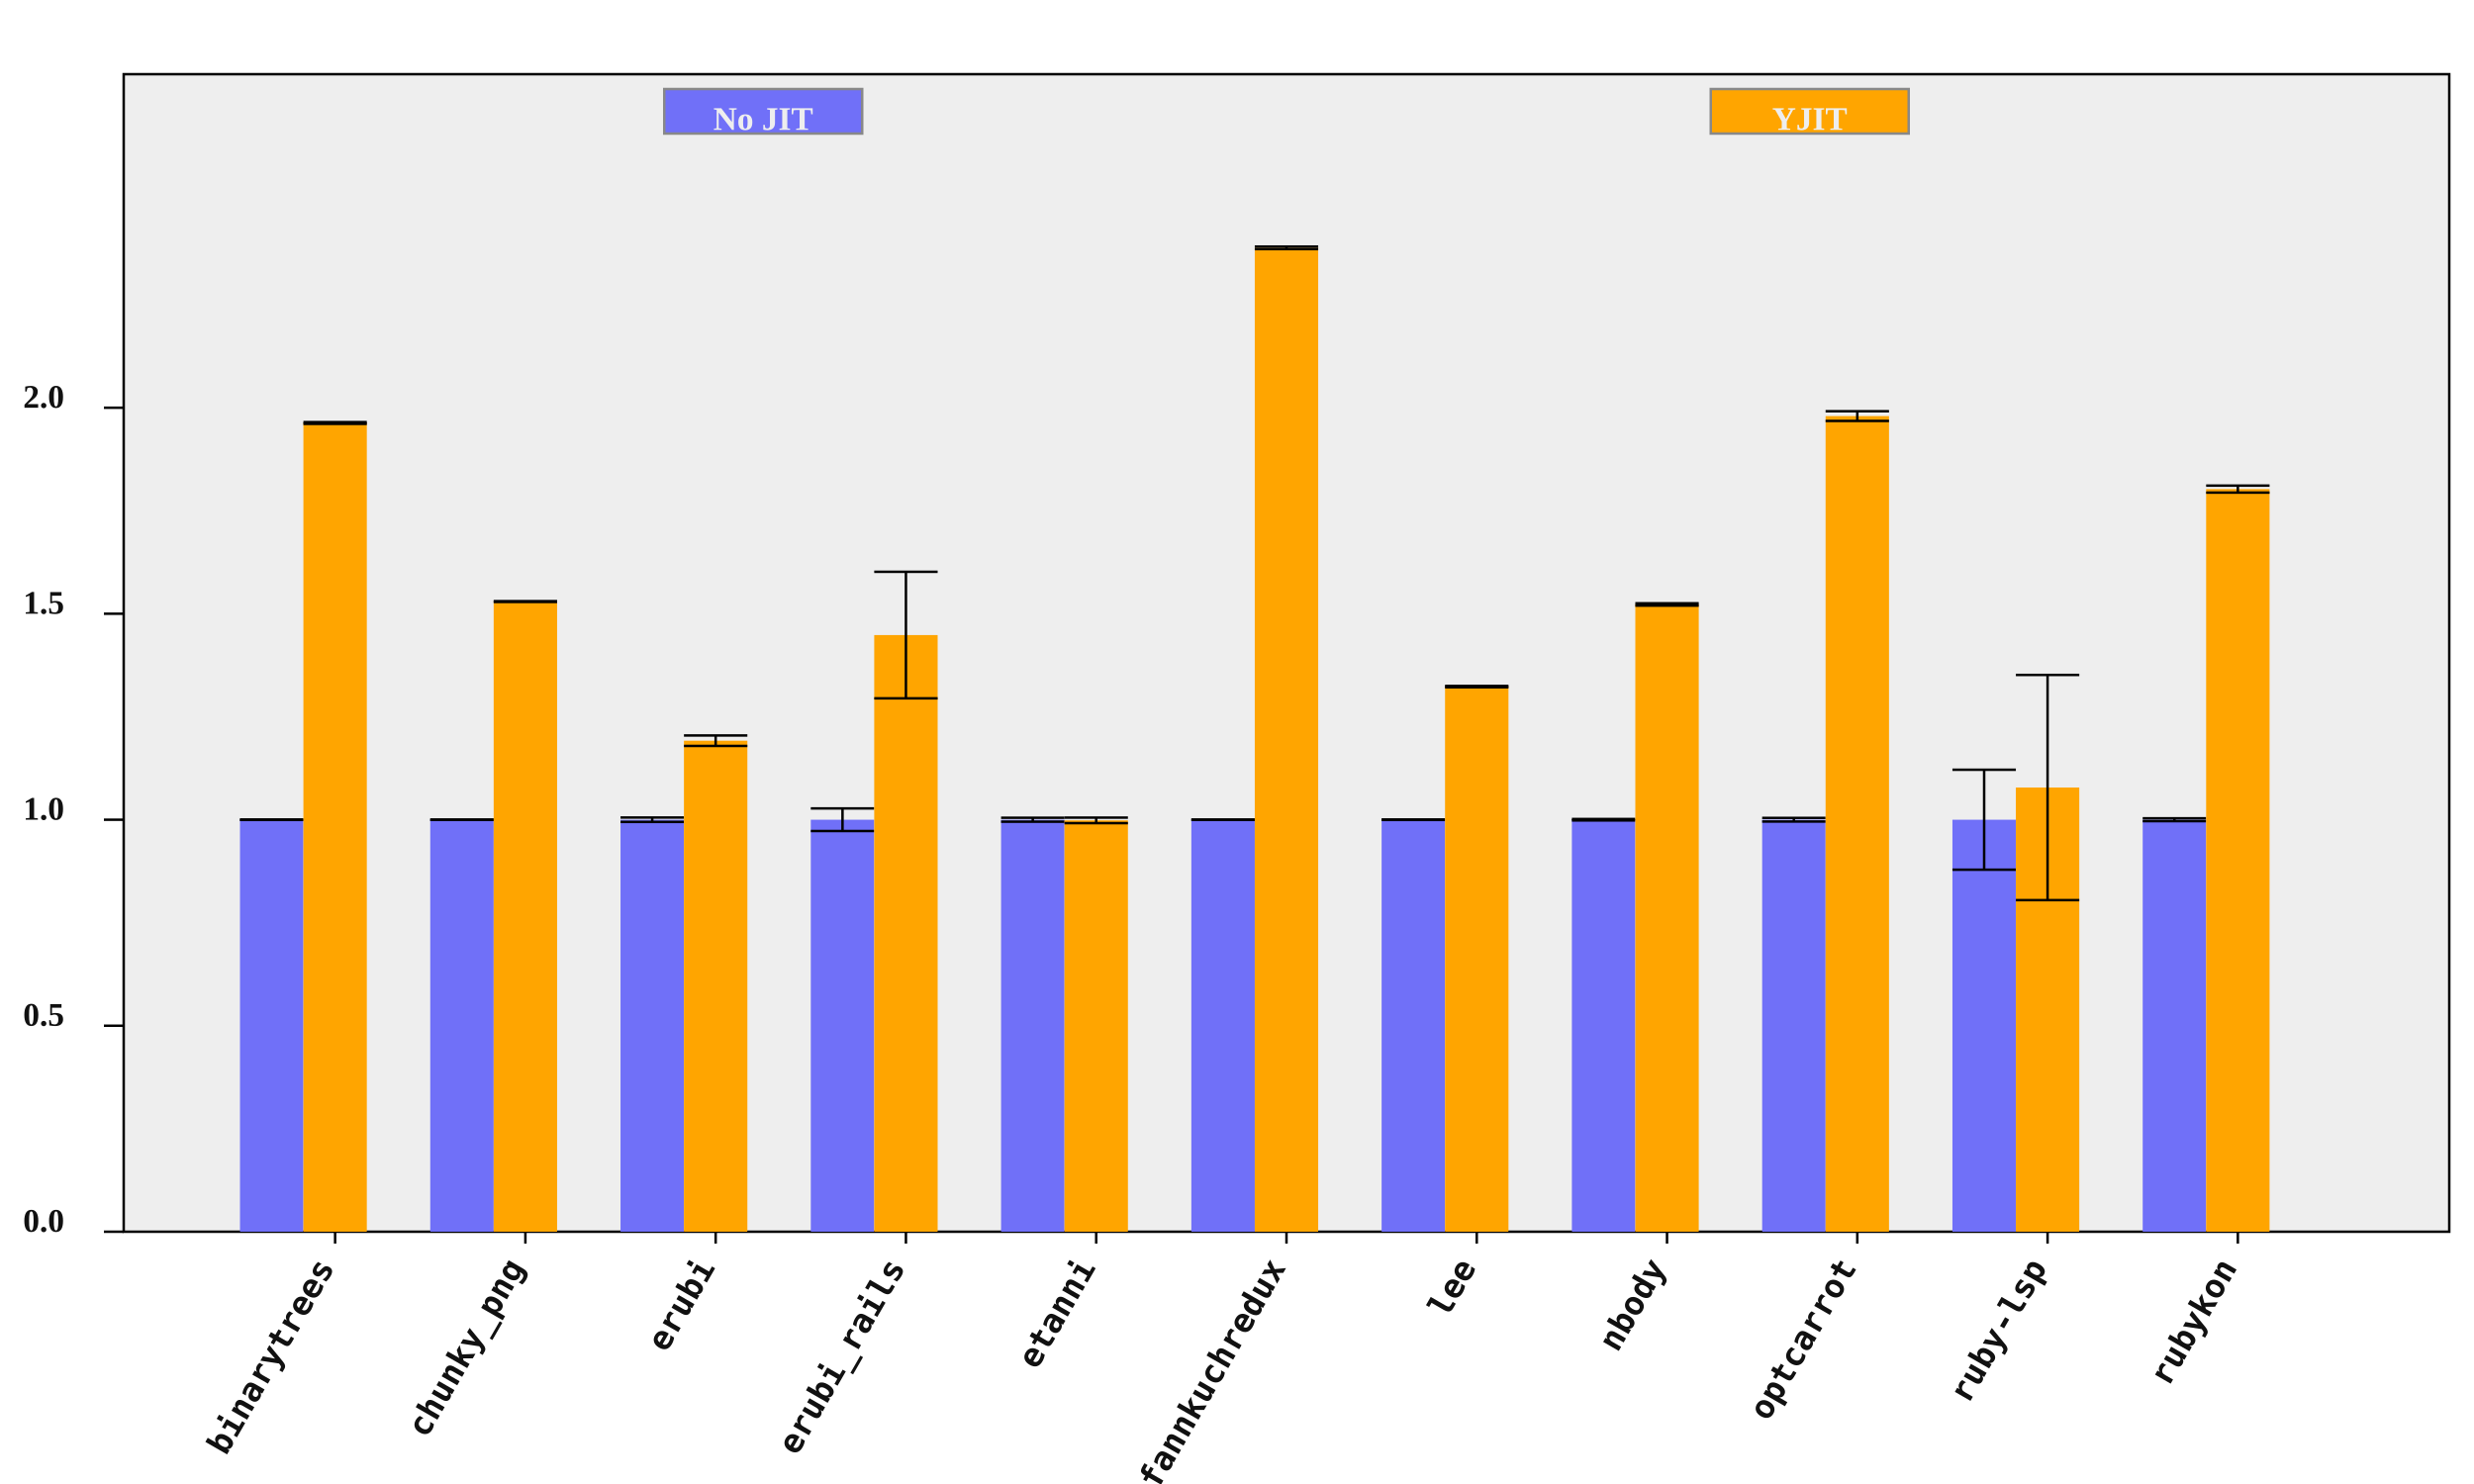
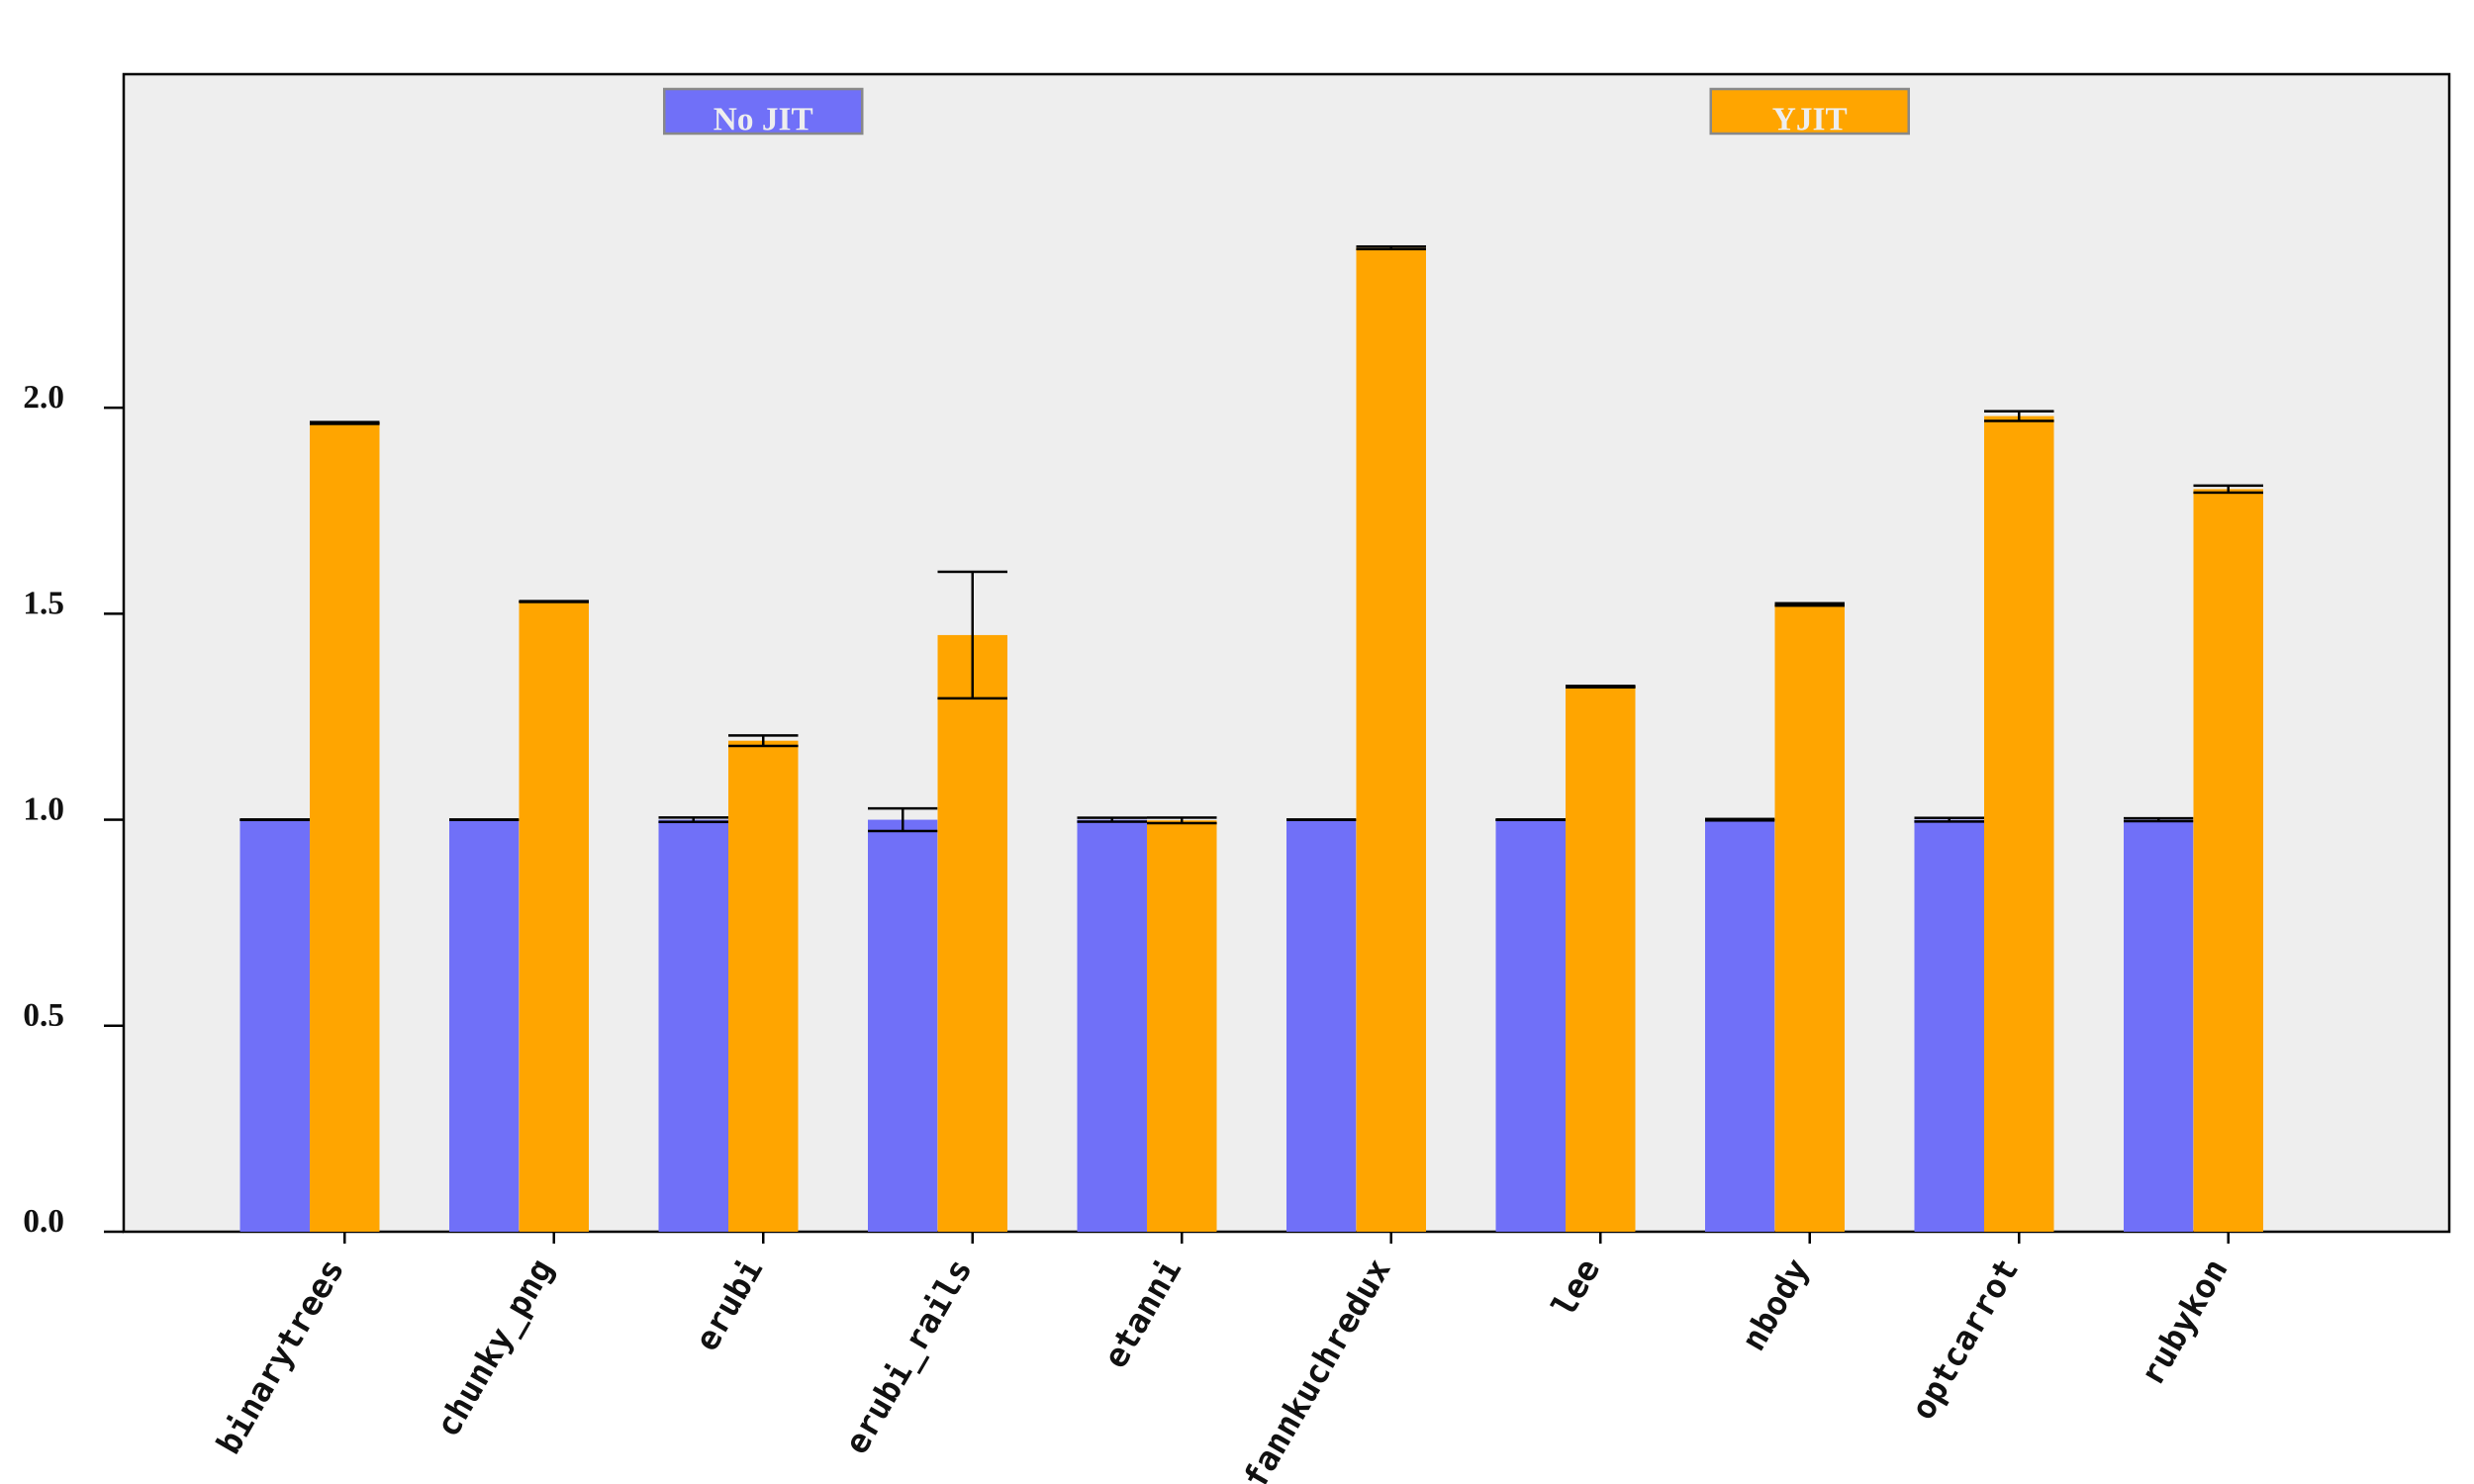
<svg xmlns="http://www.w3.org/2000/svg" viewBox="0 0 1000 600" width="100%" height="100%">
  <rect x="50.0" y="30.0" width="940.0" height="468" stroke="#000" fill="#EEE" />
  <line x1="42.0" y1="498" x2="50.0" y2="498" stroke="#000" />
  <text x="26" y="498" text-anchor="end" font-weight="bold" font-size="small" fill="#111">
0.0
</text>
  <line x1="42.0" y1="414.712" x2="50.0" y2="414.712" stroke="#000" />
  <text x="26" y="414.712" text-anchor="end" font-weight="bold" font-size="small" fill="#111">
0.5
</text>
  <line x1="42.0" y1="331.424" x2="50.0" y2="331.424" stroke="#000" />
  <text x="26" y="331.424" text-anchor="end" font-weight="bold" font-size="small" fill="#111">
1.0
</text>
  <line x1="42.0" y1="248.136" x2="50.0" y2="248.136" stroke="#000" />
  <text x="26" y="248.136" text-anchor="end" font-weight="bold" font-size="small" fill="#111">
1.5
</text>
  <line x1="42.0" y1="164.848" x2="50.0" y2="164.848" stroke="#000" />
  <text x="26" y="164.848" text-anchor="end" font-weight="bold" font-size="small" fill="#111">
2.0
</text>
  <rect x="268.5" y="36" width="80.0" height="18.0" fill="#7070f8" stroke="#888" />
  <text x="308.5" y="52.5" font-size="small" text-anchor="middle" font-weight="bold" fill="#EEE">
No JIT
</text>
  <rect x="691.5" y="36" width="80.0" height="18.0" fill="orange" stroke="#888" />
  <text x="731.5" y="52.5" font-size="small" text-anchor="middle" font-weight="bold" fill="#EEE">
YJIT
</text>
-   <rect x="97.0" y="331.424" width="25.636" height="166.576" fill="#7070f8" data-tooltip="1.00x baseline speed (No JIT)" />
-   <line x1="97.0" y1="331.341" x2="122.636" y2="331.341" stroke="#000" />
-   <line x1="97.0" y1="331.507" x2="122.636" y2="331.507" stroke="#000" />
-   <line x1="109.818" y1="331.341" x2="109.818" y2="331.507" stroke="#000" />
-   <rect x="122.636" y="171.02" width="25.636" height="326.98" fill="orange" data-tooltip="1.96x baseline speed (YJIT)" />
-   <line x1="122.636" y1="170.66" x2="148.273" y2="170.66" stroke="#000" />
-   <line x1="122.636" y1="171.379" x2="148.273" y2="171.379" stroke="#000" />
-   <line x1="135.455" y1="170.66" x2="135.455" y2="171.379" stroke="#000" />
-   <line x1="135.455" y1="498.0" x2="135.455" y2="502.8" stroke="#000" />
-   <text x="135.455" y="512.4" fill="#111" font-size="small" font-family="monospace" font-weight="bold" text-anchor="end" transform="rotate(-60, 135.4545, 512.4)">
+   <rect x="97.0" y="331.424" width="28.2" height="166.576" fill="#7070f8" data-tooltip="1.00x baseline speed (No JIT)" />
+   <line x1="97.0" y1="331.341" x2="125.2" y2="331.341" stroke="#000" />
+   <line x1="97.0" y1="331.507" x2="125.2" y2="331.507" stroke="#000" />
+   <line x1="111.1" y1="331.341" x2="111.1" y2="331.507" stroke="#000" />
+   <rect x="125.2" y="171.02" width="28.2" height="326.98" fill="orange" data-tooltip="1.96x baseline speed (YJIT)" />
+   <line x1="125.2" y1="170.66" x2="153.4" y2="170.66" stroke="#000" />
+   <line x1="125.2" y1="171.379" x2="153.4" y2="171.379" stroke="#000" />
+   <line x1="139.3" y1="170.66" x2="139.3" y2="171.379" stroke="#000" />
+   <line x1="139.3" y1="498.0" x2="139.3" y2="502.8" stroke="#000" />
+   <text x="139.3" y="512.4" fill="#111" font-size="small" font-family="monospace" font-weight="bold" text-anchor="end" transform="rotate(-60, 139.3, 512.4)">
binarytrees
</text>
-   <rect x="173.909" y="331.424" width="25.636" height="166.576" fill="#7070f8" data-tooltip="1.00x baseline speed (No JIT)" />
-   <line x1="173.909" y1="331.357" x2="199.545" y2="331.357" stroke="#000" />
-   <line x1="173.909" y1="331.491" x2="199.545" y2="331.491" stroke="#000" />
-   <line x1="186.727" y1="331.357" x2="186.727" y2="331.491" stroke="#000" />
-   <rect x="199.545" y="243.214" width="25.636" height="254.786" fill="orange" data-tooltip="1.53x baseline speed (YJIT)" />
-   <line x1="199.545" y1="243.048" x2="225.182" y2="243.048" stroke="#000" />
-   <line x1="199.545" y1="243.381" x2="225.182" y2="243.381" stroke="#000" />
-   <line x1="212.364" y1="243.048" x2="212.364" y2="243.381" stroke="#000" />
-   <line x1="212.364" y1="498.0" x2="212.364" y2="502.8" stroke="#000" />
-   <text x="212.364" y="512.4" fill="#111" font-size="small" font-family="monospace" font-weight="bold" text-anchor="end" transform="rotate(-60, 212.3636, 512.4)">
+   <rect x="181.6" y="331.424" width="28.2" height="166.576" fill="#7070f8" data-tooltip="1.00x baseline speed (No JIT)" />
+   <line x1="181.6" y1="331.357" x2="209.8" y2="331.357" stroke="#000" />
+   <line x1="181.6" y1="331.491" x2="209.8" y2="331.491" stroke="#000" />
+   <line x1="195.7" y1="331.357" x2="195.7" y2="331.491" stroke="#000" />
+   <rect x="209.8" y="243.214" width="28.2" height="254.786" fill="orange" data-tooltip="1.53x baseline speed (YJIT)" />
+   <line x1="209.8" y1="243.048" x2="238.0" y2="243.048" stroke="#000" />
+   <line x1="209.8" y1="243.381" x2="238.0" y2="243.381" stroke="#000" />
+   <line x1="223.9" y1="243.048" x2="223.9" y2="243.381" stroke="#000" />
+   <line x1="223.9" y1="498.0" x2="223.9" y2="502.8" stroke="#000" />
+   <text x="223.9" y="512.4" fill="#111" font-size="small" font-family="monospace" font-weight="bold" text-anchor="end" transform="rotate(-60, 223.9, 512.4)">
chunky_png
</text>
-   <rect x="250.818" y="331.424" width="25.636" height="166.576" fill="#7070f8" data-tooltip="1.00x baseline speed (No JIT)" />
-   <line x1="250.818" y1="330.536" x2="276.455" y2="330.536" stroke="#000" />
-   <line x1="250.818" y1="332.312" x2="276.455" y2="332.312" stroke="#000" />
-   <line x1="263.636" y1="330.536" x2="263.636" y2="332.312" stroke="#000" />
-   <rect x="276.455" y="299.476" width="25.636" height="198.524" fill="orange" data-tooltip="1.19x baseline speed (YJIT)" />
-   <line x1="276.455" y1="297.361" x2="302.091" y2="297.361" stroke="#000" />
-   <line x1="276.455" y1="301.591" x2="302.091" y2="301.591" stroke="#000" />
-   <line x1="289.273" y1="297.361" x2="289.273" y2="301.591" stroke="#000" />
-   <line x1="289.273" y1="498.0" x2="289.273" y2="502.8" stroke="#000" />
-   <text x="289.273" y="512.4" fill="#111" font-size="small" font-family="monospace" font-weight="bold" text-anchor="end" transform="rotate(-60, 289.2727, 512.4)">
+   <rect x="266.2" y="331.424" width="28.2" height="166.576" fill="#7070f8" data-tooltip="1.00x baseline speed (No JIT)" />
+   <line x1="266.2" y1="330.536" x2="294.4" y2="330.536" stroke="#000" />
+   <line x1="266.2" y1="332.312" x2="294.4" y2="332.312" stroke="#000" />
+   <line x1="280.3" y1="330.536" x2="280.3" y2="332.312" stroke="#000" />
+   <rect x="294.4" y="299.476" width="28.2" height="198.524" fill="orange" data-tooltip="1.19x baseline speed (YJIT)" />
+   <line x1="294.4" y1="297.361" x2="322.6" y2="297.361" stroke="#000" />
+   <line x1="294.4" y1="301.591" x2="322.6" y2="301.591" stroke="#000" />
+   <line x1="308.5" y1="297.361" x2="308.5" y2="301.591" stroke="#000" />
+   <line x1="308.5" y1="498.0" x2="308.5" y2="502.8" stroke="#000" />
+   <text x="308.5" y="512.4" fill="#111" font-size="small" font-family="monospace" font-weight="bold" text-anchor="end" transform="rotate(-60, 308.5, 512.4)">
erubi
</text>
-   <rect x="327.727" y="331.424" width="25.636" height="166.576" fill="#7070f8" data-tooltip="1.00x baseline speed (No JIT)" />
-   <line x1="327.727" y1="326.854" x2="353.364" y2="326.854" stroke="#000" />
-   <line x1="327.727" y1="335.994" x2="353.364" y2="335.994" stroke="#000" />
-   <line x1="340.545" y1="326.854" x2="340.545" y2="335.994" stroke="#000" />
-   <rect x="353.364" y="256.767" width="25.636" height="241.233" fill="orange" data-tooltip="1.45x baseline speed (YJIT)" />
-   <line x1="353.364" y1="231.186" x2="379.0" y2="231.186" stroke="#000" />
-   <line x1="353.364" y1="282.347" x2="379.0" y2="282.347" stroke="#000" />
-   <line x1="366.182" y1="231.186" x2="366.182" y2="282.347" stroke="#000" />
-   <line x1="366.182" y1="498.0" x2="366.182" y2="502.8" stroke="#000" />
-   <text x="366.182" y="512.4" fill="#111" font-size="small" font-family="monospace" font-weight="bold" text-anchor="end" transform="rotate(-60, 366.1818, 512.4)">
+   <rect x="350.8" y="331.424" width="28.2" height="166.576" fill="#7070f8" data-tooltip="1.00x baseline speed (No JIT)" />
+   <line x1="350.8" y1="326.854" x2="379.0" y2="326.854" stroke="#000" />
+   <line x1="350.8" y1="335.994" x2="379.0" y2="335.994" stroke="#000" />
+   <line x1="364.9" y1="326.854" x2="364.9" y2="335.994" stroke="#000" />
+   <rect x="379.0" y="256.767" width="28.2" height="241.233" fill="orange" data-tooltip="1.45x baseline speed (YJIT)" />
+   <line x1="379.0" y1="231.186" x2="407.2" y2="231.186" stroke="#000" />
+   <line x1="379.0" y1="282.347" x2="407.2" y2="282.347" stroke="#000" />
+   <line x1="393.1" y1="231.186" x2="393.1" y2="282.347" stroke="#000" />
+   <line x1="393.1" y1="498.0" x2="393.1" y2="502.8" stroke="#000" />
+   <text x="393.1" y="512.4" fill="#111" font-size="small" font-family="monospace" font-weight="bold" text-anchor="end" transform="rotate(-60, 393.1, 512.4)">
erubi_rails
</text>
-   <rect x="404.636" y="331.424" width="25.636" height="166.576" fill="#7070f8" data-tooltip="1.00x baseline speed (No JIT)" />
-   <line x1="404.636" y1="330.629" x2="430.273" y2="330.629" stroke="#000" />
-   <line x1="404.636" y1="332.219" x2="430.273" y2="332.219" stroke="#000" />
-   <line x1="417.455" y1="330.629" x2="417.455" y2="332.219" stroke="#000" />
-   <rect x="430.273" y="331.692" width="25.636" height="166.308" fill="orange" data-tooltip="1.00x baseline speed (YJIT)" />
-   <line x1="430.273" y1="330.574" x2="455.909" y2="330.574" stroke="#000" />
-   <line x1="430.273" y1="332.81" x2="455.909" y2="332.81" stroke="#000" />
-   <line x1="443.091" y1="330.574" x2="443.091" y2="332.81" stroke="#000" />
-   <line x1="443.091" y1="498.0" x2="443.091" y2="502.8" stroke="#000" />
-   <text x="443.091" y="512.4" fill="#111" font-size="small" font-family="monospace" font-weight="bold" text-anchor="end" transform="rotate(-60, 443.0909, 512.4)">
+   <rect x="435.4" y="331.424" width="28.2" height="166.576" fill="#7070f8" data-tooltip="1.00x baseline speed (No JIT)" />
+   <line x1="435.4" y1="330.629" x2="463.6" y2="330.629" stroke="#000" />
+   <line x1="435.4" y1="332.219" x2="463.6" y2="332.219" stroke="#000" />
+   <line x1="449.5" y1="330.629" x2="449.5" y2="332.219" stroke="#000" />
+   <rect x="463.6" y="331.692" width="28.2" height="166.308" fill="orange" data-tooltip="1.00x baseline speed (YJIT)" />
+   <line x1="463.6" y1="330.574" x2="491.8" y2="330.574" stroke="#000" />
+   <line x1="463.6" y1="332.81" x2="491.8" y2="332.81" stroke="#000" />
+   <line x1="477.7" y1="330.574" x2="477.7" y2="332.81" stroke="#000" />
+   <line x1="477.7" y1="498.0" x2="477.7" y2="502.8" stroke="#000" />
+   <text x="477.7" y="512.4" fill="#111" font-size="small" font-family="monospace" font-weight="bold" text-anchor="end" transform="rotate(-60, 477.7, 512.4)">
etanni
</text>
-   <rect x="481.545" y="331.424" width="25.636" height="166.576" fill="#7070f8" data-tooltip="1.00x baseline speed (No JIT)" />
-   <line x1="481.545" y1="331.363" x2="507.182" y2="331.363" stroke="#000" />
-   <line x1="481.545" y1="331.485" x2="507.182" y2="331.485" stroke="#000" />
-   <line x1="494.364" y1="331.363" x2="494.364" y2="331.485" stroke="#000" />
-   <rect x="507.182" y="100.2" width="25.636" height="397.8" fill="orange" data-tooltip="2.39x baseline speed (YJIT)" />
-   <line x1="507.182" y1="99.687" x2="532.818" y2="99.687" stroke="#000" />
-   <line x1="507.182" y1="100.713" x2="532.818" y2="100.713" stroke="#000" />
-   <line x1="520" y1="99.687" x2="520" y2="100.713" stroke="#000" />
-   <line x1="520.0" y1="498.0" x2="520.0" y2="502.8" stroke="#000" />
-   <text x="520.0" y="512.4" fill="#111" font-size="small" font-family="monospace" font-weight="bold" text-anchor="end" transform="rotate(-60, 520.0, 512.4)">
+   <rect x="520.0" y="331.424" width="28.2" height="166.576" fill="#7070f8" data-tooltip="1.00x baseline speed (No JIT)" />
+   <line x1="520.0" y1="331.363" x2="548.2" y2="331.363" stroke="#000" />
+   <line x1="520.0" y1="331.485" x2="548.2" y2="331.485" stroke="#000" />
+   <line x1="534.1" y1="331.363" x2="534.1" y2="331.485" stroke="#000" />
+   <rect x="548.2" y="100.2" width="28.2" height="397.8" fill="orange" data-tooltip="2.39x baseline speed (YJIT)" />
+   <line x1="548.2" y1="99.687" x2="576.4" y2="99.687" stroke="#000" />
+   <line x1="548.2" y1="100.713" x2="576.4" y2="100.713" stroke="#000" />
+   <line x1="562.3" y1="99.687" x2="562.3" y2="100.713" stroke="#000" />
+   <line x1="562.3" y1="498.0" x2="562.3" y2="502.8" stroke="#000" />
+   <text x="562.3" y="512.4" fill="#111" font-size="small" font-family="monospace" font-weight="bold" text-anchor="end" transform="rotate(-60, 562.3, 512.4)">
fannkuchredux
</text>
-   <rect x="558.455" y="331.424" width="25.636" height="166.576" fill="#7070f8" data-tooltip="1.00x baseline speed (No JIT)" />
-   <line x1="558.455" y1="331.337" x2="584.091" y2="331.337" stroke="#000" />
-   <line x1="558.455" y1="331.511" x2="584.091" y2="331.511" stroke="#000" />
-   <line x1="571.273" y1="331.337" x2="571.273" y2="331.511" stroke="#000" />
-   <rect x="584.091" y="277.597" width="25.636" height="220.403" fill="orange" data-tooltip="1.32x baseline speed (YJIT)" />
-   <line x1="584.091" y1="277.318" x2="609.727" y2="277.318" stroke="#000" />
-   <line x1="584.091" y1="277.875" x2="609.727" y2="277.875" stroke="#000" />
-   <line x1="596.909" y1="277.318" x2="596.909" y2="277.875" stroke="#000" />
-   <line x1="596.909" y1="498.0" x2="596.909" y2="502.8" stroke="#000" />
-   <text x="596.909" y="512.4" fill="#111" font-size="small" font-family="monospace" font-weight="bold" text-anchor="end" transform="rotate(-60, 596.9091, 512.4)">
+   <rect x="604.6" y="331.424" width="28.2" height="166.576" fill="#7070f8" data-tooltip="1.00x baseline speed (No JIT)" />
+   <line x1="604.6" y1="331.337" x2="632.8" y2="331.337" stroke="#000" />
+   <line x1="604.6" y1="331.511" x2="632.8" y2="331.511" stroke="#000" />
+   <line x1="618.7" y1="331.337" x2="618.7" y2="331.511" stroke="#000" />
+   <rect x="632.8" y="277.597" width="28.2" height="220.403" fill="orange" data-tooltip="1.32x baseline speed (YJIT)" />
+   <line x1="632.8" y1="277.318" x2="661" y2="277.318" stroke="#000" />
+   <line x1="632.8" y1="277.875" x2="661" y2="277.875" stroke="#000" />
+   <line x1="646.9" y1="277.318" x2="646.9" y2="277.875" stroke="#000" />
+   <line x1="646.9" y1="498.0" x2="646.9" y2="502.8" stroke="#000" />
+   <text x="646.9" y="512.4" fill="#111" font-size="small" font-family="monospace" font-weight="bold" text-anchor="end" transform="rotate(-60, 646.9, 512.4)">
lee
</text>
-   <rect x="635.364" y="331.424" width="25.636" height="166.576" fill="#7070f8" data-tooltip="1.00x baseline speed (No JIT)" />
-   <line x1="635.364" y1="331.13" x2="661.0" y2="331.13" stroke="#000" />
-   <line x1="635.364" y1="331.718" x2="661.0" y2="331.718" stroke="#000" />
-   <line x1="648.182" y1="331.13" x2="648.182" y2="331.718" stroke="#000" />
-   <rect x="661.0" y="244.389" width="25.636" height="253.611" fill="orange" data-tooltip="1.52x baseline speed (YJIT)" />
-   <line x1="661.0" y1="243.916" x2="686.636" y2="243.916" stroke="#000" />
-   <line x1="661.0" y1="244.862" x2="686.636" y2="244.862" stroke="#000" />
-   <line x1="673.818" y1="243.916" x2="673.818" y2="244.862" stroke="#000" />
-   <line x1="673.818" y1="498.0" x2="673.818" y2="502.8" stroke="#000" />
-   <text x="673.818" y="512.4" fill="#111" font-size="small" font-family="monospace" font-weight="bold" text-anchor="end" transform="rotate(-60, 673.8182, 512.4)">
+   <rect x="689.2" y="331.424" width="28.2" height="166.576" fill="#7070f8" data-tooltip="1.00x baseline speed (No JIT)" />
+   <line x1="689.2" y1="331.13" x2="717.4" y2="331.13" stroke="#000" />
+   <line x1="689.2" y1="331.718" x2="717.4" y2="331.718" stroke="#000" />
+   <line x1="703.3" y1="331.13" x2="703.3" y2="331.718" stroke="#000" />
+   <rect x="717.4" y="244.389" width="28.2" height="253.611" fill="orange" data-tooltip="1.52x baseline speed (YJIT)" />
+   <line x1="717.4" y1="243.916" x2="745.6" y2="243.916" stroke="#000" />
+   <line x1="717.4" y1="244.862" x2="745.6" y2="244.862" stroke="#000" />
+   <line x1="731.5" y1="243.916" x2="731.5" y2="244.862" stroke="#000" />
+   <line x1="731.5" y1="498.0" x2="731.5" y2="502.8" stroke="#000" />
+   <text x="731.5" y="512.4" fill="#111" font-size="small" font-family="monospace" font-weight="bold" text-anchor="end" transform="rotate(-60, 731.5, 512.4)">
nbody
</text>
-   <rect x="712.273" y="331.424" width="25.636" height="166.576" fill="#7070f8" data-tooltip="1.00x baseline speed (No JIT)" />
-   <line x1="712.273" y1="330.69" x2="737.909" y2="330.69" stroke="#000" />
-   <line x1="712.273" y1="332.158" x2="737.909" y2="332.158" stroke="#000" />
-   <line x1="725.091" y1="330.69" x2="725.091" y2="332.158" stroke="#000" />
-   <rect x="737.909" y="168.229" width="25.636" height="329.771" fill="orange" data-tooltip="1.98x baseline speed (YJIT)" />
-   <line x1="737.909" y1="166.264" x2="763.545" y2="166.264" stroke="#000" />
-   <line x1="737.909" y1="170.193" x2="763.545" y2="170.193" stroke="#000" />
-   <line x1="750.727" y1="166.264" x2="750.727" y2="170.193" stroke="#000" />
-   <line x1="750.727" y1="498.0" x2="750.727" y2="502.8" stroke="#000" />
-   <text x="750.727" y="512.4" fill="#111" font-size="small" font-family="monospace" font-weight="bold" text-anchor="end" transform="rotate(-60, 750.7273, 512.4)">
+   <rect x="773.8" y="331.424" width="28.2" height="166.576" fill="#7070f8" data-tooltip="1.00x baseline speed (No JIT)" />
+   <line x1="773.8" y1="330.69" x2="802" y2="330.69" stroke="#000" />
+   <line x1="773.8" y1="332.158" x2="802" y2="332.158" stroke="#000" />
+   <line x1="787.9" y1="330.69" x2="787.9" y2="332.158" stroke="#000" />
+   <rect x="802" y="168.229" width="28.2" height="329.771" fill="orange" data-tooltip="1.98x baseline speed (YJIT)" />
+   <line x1="802" y1="166.264" x2="830.2" y2="166.264" stroke="#000" />
+   <line x1="802" y1="170.193" x2="830.2" y2="170.193" stroke="#000" />
+   <line x1="816.1" y1="166.264" x2="816.1" y2="170.193" stroke="#000" />
+   <line x1="816.1" y1="498.0" x2="816.1" y2="502.8" stroke="#000" />
+   <text x="816.1" y="512.4" fill="#111" font-size="small" font-family="monospace" font-weight="bold" text-anchor="end" transform="rotate(-60, 816.1, 512.4)">
optcarrot
</text>
-   <rect x="789.182" y="331.424" width="25.636" height="166.576" fill="#7070f8" data-tooltip="1.00x baseline speed (No JIT)" />
-   <line x1="789.182" y1="311.216" x2="814.818" y2="311.216" stroke="#000" />
-   <line x1="789.182" y1="351.632" x2="814.818" y2="351.632" stroke="#000" />
-   <line x1="802.0" y1="311.216" x2="802.0" y2="351.632" stroke="#000" />
-   <rect x="814.818" y="318.409" width="25.636" height="179.591" fill="orange" data-tooltip="1.08x baseline speed (YJIT)" />
-   <line x1="814.818" y1="272.886" x2="840.455" y2="272.886" stroke="#000" />
-   <line x1="814.818" y1="363.933" x2="840.455" y2="363.933" stroke="#000" />
-   <line x1="827.636" y1="272.886" x2="827.636" y2="363.933" stroke="#000" />
-   <line x1="827.636" y1="498.0" x2="827.636" y2="502.8" stroke="#000" />
-   <text x="827.636" y="512.4" fill="#111" font-size="small" font-family="monospace" font-weight="bold" text-anchor="end" transform="rotate(-60, 827.6364, 512.4)">
- ruby-lsp
- </text>
-   <rect x="866.091" y="331.424" width="25.636" height="166.576" fill="#7070f8" data-tooltip="1.00x baseline speed (No JIT)" />
-   <line x1="866.091" y1="330.847" x2="891.727" y2="330.847" stroke="#000" />
-   <line x1="866.091" y1="332.001" x2="891.727" y2="332.001" stroke="#000" />
-   <line x1="878.909" y1="330.847" x2="878.909" y2="332.001" stroke="#000" />
-   <rect x="891.727" y="197.755" width="25.636" height="300.245" fill="orange" data-tooltip="1.80x baseline speed (YJIT)" />
-   <line x1="891.727" y1="196.338" x2="917.364" y2="196.338" stroke="#000" />
-   <line x1="891.727" y1="199.171" x2="917.364" y2="199.171" stroke="#000" />
-   <line x1="904.545" y1="196.338" x2="904.545" y2="199.171" stroke="#000" />
-   <line x1="904.545" y1="498.0" x2="904.545" y2="502.8" stroke="#000" />
-   <text x="904.545" y="512.4" fill="#111" font-size="small" font-family="monospace" font-weight="bold" text-anchor="end" transform="rotate(-60, 904.5455, 512.4)">
+   <rect x="858.4" y="331.424" width="28.2" height="166.576" fill="#7070f8" data-tooltip="1.00x baseline speed (No JIT)" />
+   <line x1="858.4" y1="330.847" x2="886.6" y2="330.847" stroke="#000" />
+   <line x1="858.4" y1="332.001" x2="886.6" y2="332.001" stroke="#000" />
+   <line x1="872.5" y1="330.847" x2="872.5" y2="332.001" stroke="#000" />
+   <rect x="886.6" y="197.755" width="28.2" height="300.245" fill="orange" data-tooltip="1.80x baseline speed (YJIT)" />
+   <line x1="886.6" y1="196.338" x2="914.8" y2="196.338" stroke="#000" />
+   <line x1="886.6" y1="199.171" x2="914.8" y2="199.171" stroke="#000" />
+   <line x1="900.7" y1="196.338" x2="900.7" y2="199.171" stroke="#000" />
+   <line x1="900.7" y1="498.0" x2="900.7" y2="502.8" stroke="#000" />
+   <text x="900.7" y="512.4" fill="#111" font-size="small" font-family="monospace" font-weight="bold" text-anchor="end" transform="rotate(-60, 900.7, 512.4)">
rubykon
</text>
</svg>
